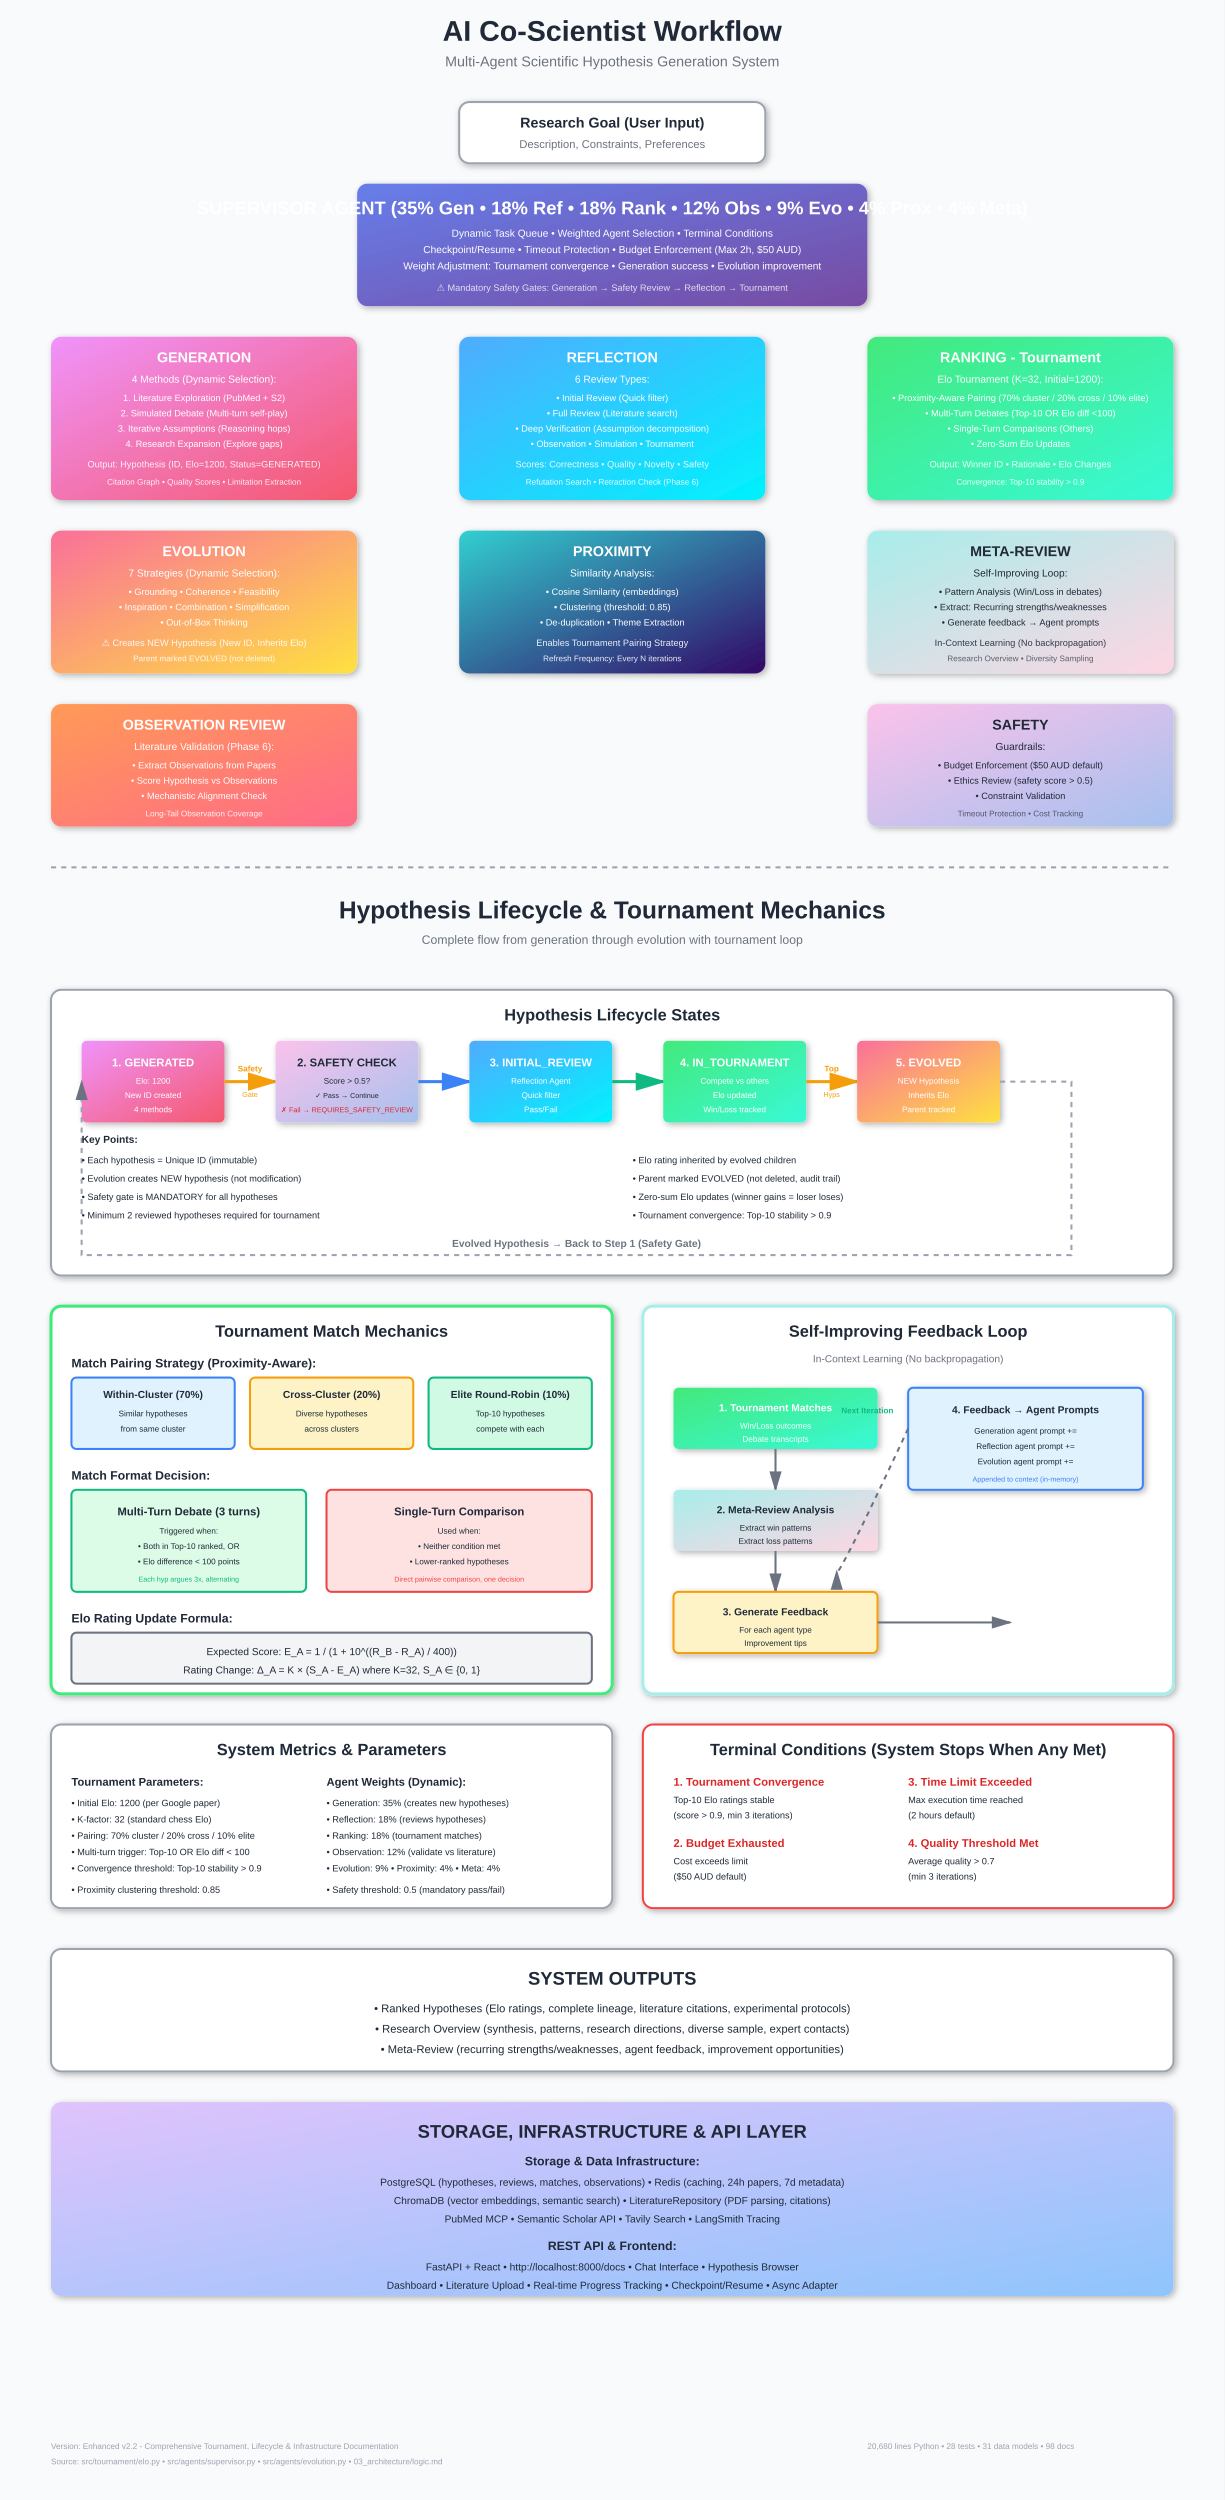
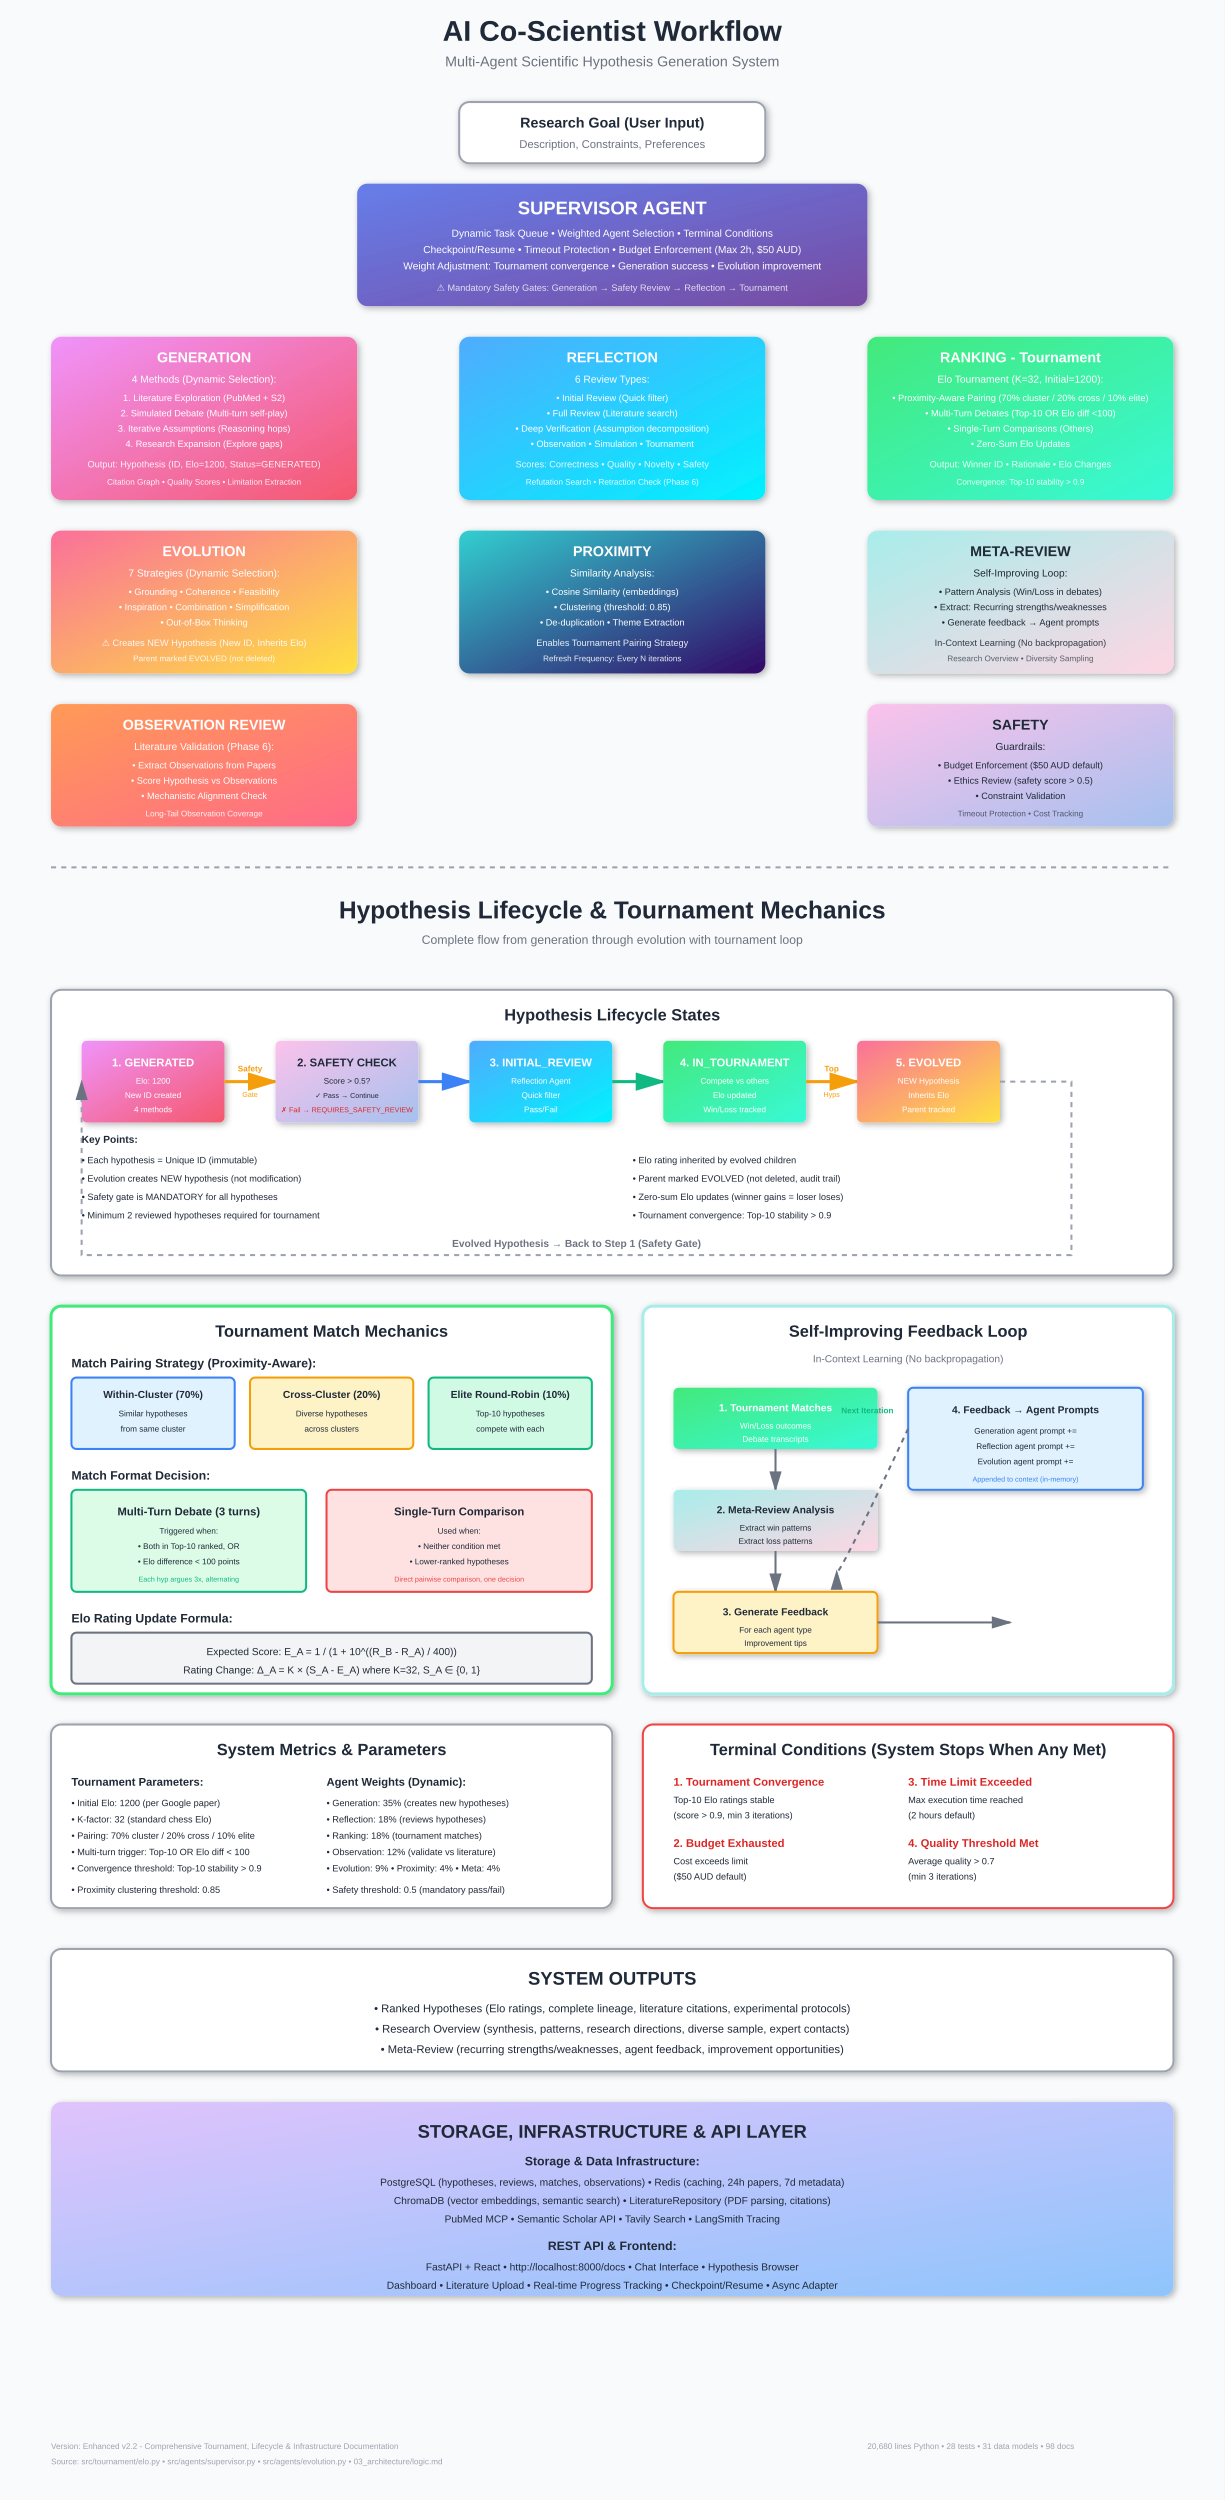
<svg xmlns="http://www.w3.org/2000/svg" viewBox="0 0 1200 2450">
  <defs>
    <linearGradient id="supervisorGrad" x1="0%" y1="0%" x2="100%" y2="100%">
      <stop offset="0%" style="stop-color:#667eea;stop-opacity:1" />
      <stop offset="100%" style="stop-color:#764ba2;stop-opacity:1" />
    </linearGradient>
    <linearGradient id="generationGrad" x1="0%" y1="0%" x2="100%" y2="100%">
      <stop offset="0%" style="stop-color:#f093fb;stop-opacity:1" />
      <stop offset="100%" style="stop-color:#f5576c;stop-opacity:1" />
    </linearGradient>
    <linearGradient id="reflectionGrad" x1="0%" y1="0%" x2="100%" y2="100%">
      <stop offset="0%" style="stop-color:#4facfe;stop-opacity:1" />
      <stop offset="100%" style="stop-color:#00f2fe;stop-opacity:1" />
    </linearGradient>
    <linearGradient id="rankingGrad" x1="0%" y1="0%" x2="100%" y2="100%">
      <stop offset="0%" style="stop-color:#43e97b;stop-opacity:1" />
      <stop offset="100%" style="stop-color:#38f9d7;stop-opacity:1" />
    </linearGradient>
    <linearGradient id="evolutionGrad" x1="0%" y1="0%" x2="100%" y2="100%">
      <stop offset="0%" style="stop-color:#fa709a;stop-opacity:1" />
      <stop offset="100%" style="stop-color:#fee140;stop-opacity:1" />
    </linearGradient>
    <linearGradient id="proximityGrad" x1="0%" y1="0%" x2="100%" y2="100%">
      <stop offset="0%" style="stop-color:#30cfd0;stop-opacity:1" />
      <stop offset="100%" style="stop-color:#330867;stop-opacity:1" />
    </linearGradient>
    <linearGradient id="metaGrad" x1="0%" y1="0%" x2="100%" y2="100%">
      <stop offset="0%" style="stop-color:#a8edea;stop-opacity:1" />
      <stop offset="100%" style="stop-color:#fed6e3;stop-opacity:1" />
    </linearGradient>
    <linearGradient id="observationGrad" x1="0%" y1="0%" x2="100%" y2="100%">
      <stop offset="0%" style="stop-color:#ff9a56;stop-opacity:1" />
      <stop offset="100%" style="stop-color:#ff6a88;stop-opacity:1" />
    </linearGradient>
    <linearGradient id="safetyGrad" x1="0%" y1="0%" x2="100%" y2="100%">
      <stop offset="0%" style="stop-color:#fbc2eb;stop-opacity:1" />
      <stop offset="100%" style="stop-color:#a6c1ee;stop-opacity:1" />
    </linearGradient>
    <linearGradient id="storageGrad" x1="0%" y1="0%" x2="100%" y2="100%">
      <stop offset="0%" style="stop-color:#e0c3fc;stop-opacity:1" />
      <stop offset="100%" style="stop-color:#8ec5fc;stop-opacity:1" />
    </linearGradient>
    <marker id="arrowhead" markerWidth="10" markerHeight="10" refX="9" refY="3" orient="auto">
      <polygon points="0 0, 10 3, 0 6" fill="#6b7280" />
    </marker>
    <marker id="arrowheadBlue" markerWidth="10" markerHeight="10" refX="9" refY="3" orient="auto">
      <polygon points="0 0, 10 3, 0 6" fill="#3b82f6" />
    </marker>
    <marker id="arrowheadGreen" markerWidth="10" markerHeight="10" refX="9" refY="3" orient="auto">
      <polygon points="0 0, 10 3, 0 6" fill="#10b981" />
    </marker>
    <marker id="arrowheadOrange" markerWidth="10" markerHeight="10" refX="9" refY="3" orient="auto">
      <polygon points="0 0, 10 3, 0 6" fill="#f59e0b" />
    </marker>
    <filter id="shadow" x="-50%" y="-50%" width="200%" height="200%">
      <feGaussianBlur in="SourceAlpha" stdDeviation="3" />
      <feOffset dx="2" dy="2" result="offsetblur" />
      <feComponentTransfer>
        <feFuncA type="linear" slope="0.3" />
      </feComponentTransfer>
      <feMerge>
        <feMergeNode />
        <feMergeNode in="SourceGraphic" />
      </feMerge>
    </filter>
  </defs>
  <rect width="1200" height="2450" fill="#f9fafb" />
  <text x="600" y="40" font-family="Arial, sans-serif" font-size="28" font-weight="bold" text-anchor="middle" fill="#1f2937">
    AI Co-Scientist Workflow
  </text>
  <text x="600" y="65" font-family="Arial, sans-serif" font-size="14" text-anchor="middle" fill="#6b7280">
    Multi-Agent Scientific Hypothesis Generation System
  </text>
  <rect x="450" y="100" width="300" height="60" rx="10" fill="#fff" stroke="#9ca3af" stroke-width="2" filter="url(#shadow)" />
  <text x="600" y="125" font-family="Arial, sans-serif" font-size="14" font-weight="bold" text-anchor="middle" fill="#1f2937">
    Research Goal (User Input)
  </text>
  <text x="600" y="145" font-family="Arial, sans-serif" font-size="11" text-anchor="middle" fill="#6b7280">
    Description, Constraints, Preferences
  </text>
  <rect x="350" y="180" width="500" height="120" rx="10" fill="url(#supervisorGrad)" filter="url(#shadow)" />
  <text x="600" y="210" font-family="Arial, sans-serif" font-size="18" font-weight="bold" text-anchor="middle" fill="#fff">
-     SUPERVISOR AGENT (35% Gen • 18% Ref • 18% Rank • 12% Obs • 9% Evo • 4% Prox • 4% Meta)
+     SUPERVISOR AGENT
  </text>
  <text x="600" y="232" font-family="Arial, sans-serif" font-size="10" text-anchor="middle" fill="#fff">
    Dynamic Task Queue • Weighted Agent Selection • Terminal Conditions
  </text>
  <text x="600" y="248" font-family="Arial, sans-serif" font-size="10" text-anchor="middle" fill="#fff">
    Checkpoint/Resume • Timeout Protection • Budget Enforcement (Max 2h, $50 AUD)
  </text>
  <text x="600" y="264" font-family="Arial, sans-serif" font-size="10" text-anchor="middle" fill="#fff">
    Weight Adjustment: Tournament convergence • Generation success • Evolution improvement
  </text>
  <text x="600" y="285" font-family="Arial, sans-serif" font-size="9" text-anchor="middle" fill="#fff" opacity="0.8">
    ⚠️ Mandatory Safety Gates: Generation → Safety Review → Reflection → Tournament
  </text>
  <rect x="50" y="330" width="300" height="160" rx="10" fill="url(#generationGrad)" filter="url(#shadow)" />
  <text x="200" y="355" font-family="Arial, sans-serif" font-size="14" font-weight="bold" text-anchor="middle" fill="#fff">
    GENERATION
  </text>
  <text x="200" y="375" font-family="Arial, sans-serif" font-size="10" text-anchor="middle" fill="#fff">
    4 Methods (Dynamic Selection):
  </text>
  <text x="200" y="393" font-family="Arial, sans-serif" font-size="9" text-anchor="middle" fill="#fff">
    1. Literature Exploration (PubMed + S2)
  </text>
  <text x="200" y="408" font-family="Arial, sans-serif" font-size="9" text-anchor="middle" fill="#fff">
    2. Simulated Debate (Multi-turn self-play)
  </text>
  <text x="200" y="423" font-family="Arial, sans-serif" font-size="9" text-anchor="middle" fill="#fff">
    3. Iterative Assumptions (Reasoning hops)
  </text>
  <text x="200" y="438" font-family="Arial, sans-serif" font-size="9" text-anchor="middle" fill="#fff">
    4. Research Expansion (Explore gaps)
  </text>
  <text x="200" y="458" font-family="Arial, sans-serif" font-size="9" text-anchor="middle" fill="#fff" opacity="0.9">
    Output: Hypothesis (ID, Elo=1200, Status=GENERATED)
  </text>
  <text x="200" y="475" font-family="Arial, sans-serif" font-size="8" text-anchor="middle" fill="#fff" opacity="0.9">
    Citation Graph • Quality Scores • Limitation Extraction
  </text>
  <rect x="450" y="330" width="300" height="160" rx="10" fill="url(#reflectionGrad)" filter="url(#shadow)" />
  <text x="600" y="355" font-family="Arial, sans-serif" font-size="14" font-weight="bold" text-anchor="middle" fill="#fff">
    REFLECTION
  </text>
  <text x="600" y="375" font-family="Arial, sans-serif" font-size="10" text-anchor="middle" fill="#fff">
    6 Review Types:
  </text>
  <text x="600" y="393" font-family="Arial, sans-serif" font-size="9" text-anchor="middle" fill="#fff">
    • Initial Review (Quick filter)
  </text>
  <text x="600" y="408" font-family="Arial, sans-serif" font-size="9" text-anchor="middle" fill="#fff">
    • Full Review (Literature search)
  </text>
  <text x="600" y="423" font-family="Arial, sans-serif" font-size="9" text-anchor="middle" fill="#fff">
    • Deep Verification (Assumption decomposition)
  </text>
  <text x="600" y="438" font-family="Arial, sans-serif" font-size="9" text-anchor="middle" fill="#fff">
    • Observation • Simulation • Tournament
  </text>
  <text x="600" y="458" font-family="Arial, sans-serif" font-size="9" text-anchor="middle" fill="#fff" opacity="0.9">
    Scores: Correctness • Quality • Novelty • Safety
  </text>
  <text x="600" y="475" font-family="Arial, sans-serif" font-size="8" text-anchor="middle" fill="#fff" opacity="0.9">
    Refutation Search • Retraction Check (Phase 6)
  </text>
  <rect x="850" y="330" width="300" height="160" rx="10" fill="url(#rankingGrad)" filter="url(#shadow)" />
  <text x="1000" y="355" font-family="Arial, sans-serif" font-size="14" font-weight="bold" text-anchor="middle" fill="#fff">
    RANKING - Tournament
  </text>
  <text x="1000" y="375" font-family="Arial, sans-serif" font-size="10" text-anchor="middle" fill="#fff">
    Elo Tournament (K=32, Initial=1200):
  </text>
  <text x="1000" y="393" font-family="Arial, sans-serif" font-size="9" text-anchor="middle" fill="#fff">
    • Proximity-Aware Pairing (70% cluster / 20% cross / 10% elite)
  </text>
  <text x="1000" y="408" font-family="Arial, sans-serif" font-size="9" text-anchor="middle" fill="#fff">
    • Multi-Turn Debates (Top-10 OR Elo diff &lt;100)
  </text>
  <text x="1000" y="423" font-family="Arial, sans-serif" font-size="9" text-anchor="middle" fill="#fff">
    • Single-Turn Comparisons (Others)
  </text>
  <text x="1000" y="438" font-family="Arial, sans-serif" font-size="9" text-anchor="middle" fill="#fff">
    • Zero-Sum Elo Updates
  </text>
  <text x="1000" y="458" font-family="Arial, sans-serif" font-size="9" text-anchor="middle" fill="#fff" opacity="0.9">
    Output: Winner ID • Rationale • Elo Changes
  </text>
  <text x="1000" y="475" font-family="Arial, sans-serif" font-size="8" text-anchor="middle" fill="#fff" opacity="0.9">
    Convergence: Top-10 stability &gt; 0.9
  </text>
  <rect x="50" y="520" width="300" height="140" rx="10" fill="url(#evolutionGrad)" filter="url(#shadow)" />
  <text x="200" y="545" font-family="Arial, sans-serif" font-size="14" font-weight="bold" text-anchor="middle" fill="#fff">
    EVOLUTION
  </text>
  <text x="200" y="565" font-family="Arial, sans-serif" font-size="10" text-anchor="middle" fill="#fff">
    7 Strategies (Dynamic Selection):
  </text>
  <text x="200" y="583" font-family="Arial, sans-serif" font-size="9" text-anchor="middle" fill="#fff">
    • Grounding • Coherence • Feasibility
  </text>
  <text x="200" y="598" font-family="Arial, sans-serif" font-size="9" text-anchor="middle" fill="#fff">
    • Inspiration • Combination • Simplification
  </text>
  <text x="200" y="613" font-family="Arial, sans-serif" font-size="9" text-anchor="middle" fill="#fff">
    • Out-of-Box Thinking
  </text>
  <text x="200" y="633" font-family="Arial, sans-serif" font-size="9" text-anchor="middle" fill="#fff" opacity="0.9">
    ⚠️ Creates NEW Hypothesis (New ID, Inherits Elo)
  </text>
  <text x="200" y="648" font-family="Arial, sans-serif" font-size="8" text-anchor="middle" fill="#fff" opacity="0.9">
    Parent marked EVOLVED (not deleted)
  </text>
  <rect x="450" y="520" width="300" height="140" rx="10" fill="url(#proximityGrad)" filter="url(#shadow)" />
  <text x="600" y="545" font-family="Arial, sans-serif" font-size="14" font-weight="bold" text-anchor="middle" fill="#fff">
    PROXIMITY
  </text>
  <text x="600" y="565" font-family="Arial, sans-serif" font-size="10" text-anchor="middle" fill="#fff">
    Similarity Analysis:
  </text>
  <text x="600" y="583" font-family="Arial, sans-serif" font-size="9" text-anchor="middle" fill="#fff">
    • Cosine Similarity (embeddings)
  </text>
  <text x="600" y="598" font-family="Arial, sans-serif" font-size="9" text-anchor="middle" fill="#fff">
    • Clustering (threshold: 0.85)
  </text>
  <text x="600" y="613" font-family="Arial, sans-serif" font-size="9" text-anchor="middle" fill="#fff">
    • De-duplication • Theme Extraction
  </text>
  <text x="600" y="633" font-family="Arial, sans-serif" font-size="9" text-anchor="middle" fill="#fff" opacity="0.9">
    Enables Tournament Pairing Strategy
  </text>
  <text x="600" y="648" font-family="Arial, sans-serif" font-size="8" text-anchor="middle" fill="#fff" opacity="0.9">
    Refresh Frequency: Every N iterations
  </text>
  <rect x="850" y="520" width="300" height="140" rx="10" fill="url(#metaGrad)" filter="url(#shadow)" />
  <text x="1000" y="545" font-family="Arial, sans-serif" font-size="14" font-weight="bold" text-anchor="middle" fill="#1f2937">
    META-REVIEW
  </text>
  <text x="1000" y="565" font-family="Arial, sans-serif" font-size="10" text-anchor="middle" fill="#1f2937">
    Self-Improving Loop:
  </text>
  <text x="1000" y="583" font-family="Arial, sans-serif" font-size="9" text-anchor="middle" fill="#1f2937">
    • Pattern Analysis (Win/Loss in debates)
  </text>
  <text x="1000" y="598" font-family="Arial, sans-serif" font-size="9" text-anchor="middle" fill="#1f2937">
    • Extract: Recurring strengths/weaknesses
  </text>
  <text x="1000" y="613" font-family="Arial, sans-serif" font-size="9" text-anchor="middle" fill="#1f2937">
    • Generate feedback → Agent prompts
  </text>
  <text x="1000" y="633" font-family="Arial, sans-serif" font-size="9" text-anchor="middle" fill="#1f2937" opacity="0.9">
    In-Context Learning (No backpropagation)
  </text>
  <text x="1000" y="648" font-family="Arial, sans-serif" font-size="8" text-anchor="middle" fill="#1f2937" opacity="0.7">
    Research Overview • Diversity Sampling
  </text>
  <rect x="50" y="690" width="300" height="120" rx="10" fill="url(#observationGrad)" filter="url(#shadow)" />
  <text x="200" y="715" font-family="Arial, sans-serif" font-size="14" font-weight="bold" text-anchor="middle" fill="#fff">
    OBSERVATION REVIEW
  </text>
  <text x="200" y="735" font-family="Arial, sans-serif" font-size="10" text-anchor="middle" fill="#fff">
    Literature Validation (Phase 6):
  </text>
  <text x="200" y="753" font-family="Arial, sans-serif" font-size="9" text-anchor="middle" fill="#fff">
    • Extract Observations from Papers
  </text>
  <text x="200" y="768" font-family="Arial, sans-serif" font-size="9" text-anchor="middle" fill="#fff">
    • Score Hypothesis vs Observations
  </text>
  <text x="200" y="783" font-family="Arial, sans-serif" font-size="9" text-anchor="middle" fill="#fff">
    • Mechanistic Alignment Check
  </text>
  <text x="200" y="800" font-family="Arial, sans-serif" font-size="8" text-anchor="middle" fill="#fff" opacity="0.9">
    Long-Tail Observation Coverage
  </text>
  <rect x="850" y="690" width="300" height="120" rx="10" fill="url(#safetyGrad)" filter="url(#shadow)" />
  <text x="1000" y="715" font-family="Arial, sans-serif" font-size="14" font-weight="bold" text-anchor="middle" fill="#1f2937">
    SAFETY
  </text>
  <text x="1000" y="735" font-family="Arial, sans-serif" font-size="10" text-anchor="middle" fill="#1f2937">
    Guardrails:
  </text>
  <text x="1000" y="753" font-family="Arial, sans-serif" font-size="9" text-anchor="middle" fill="#1f2937">
    • Budget Enforcement ($50 AUD default)
  </text>
  <text x="1000" y="768" font-family="Arial, sans-serif" font-size="9" text-anchor="middle" fill="#1f2937">
    • Ethics Review (safety score &gt; 0.5)
  </text>
  <text x="1000" y="783" font-family="Arial, sans-serif" font-size="9" text-anchor="middle" fill="#1f2937">
    • Constraint Validation
  </text>
  <text x="1000" y="800" font-family="Arial, sans-serif" font-size="8" text-anchor="middle" fill="#1f2937" opacity="0.7">
    Timeout Protection • Cost Tracking
  </text>
  <line x1="50" y1="850" x2="1150" y2="850" stroke="#9ca3af" stroke-width="2" stroke-dasharray="5,5" />
  <text x="600" y="900" font-family="Arial, sans-serif" font-size="24" font-weight="bold" text-anchor="middle" fill="#1f2937">
    Hypothesis Lifecycle &amp; Tournament Mechanics
  </text>
  <text x="600" y="925" font-family="Arial, sans-serif" font-size="12" text-anchor="middle" fill="#6b7280">
    Complete flow from generation through evolution with tournament loop
  </text>
  <rect x="50" y="970" width="1100" height="280" rx="10" fill="#fff" stroke="#9ca3af" stroke-width="2" filter="url(#shadow)" />
  <text x="600" y="1000" font-family="Arial, sans-serif" font-size="16" font-weight="bold" text-anchor="middle" fill="#1f2937">
    Hypothesis Lifecycle States
  </text>
  <rect x="80" y="1020" width="140" height="80" rx="5" fill="url(#generationGrad)" filter="url(#shadow)" />
  <text x="150" y="1045" font-family="Arial, sans-serif" font-size="11" font-weight="bold" text-anchor="middle" fill="#fff">
    1. GENERATED
  </text>
  <text x="150" y="1062" font-family="Arial, sans-serif" font-size="8" text-anchor="middle" fill="#fff">
    Elo: 1200
  </text>
  <text x="150" y="1076" font-family="Arial, sans-serif" font-size="8" text-anchor="middle" fill="#fff">
    New ID created
  </text>
  <text x="150" y="1090" font-family="Arial, sans-serif" font-size="8" text-anchor="middle" fill="#fff">
    4 methods
  </text>
  <line x1="220" y1="1060" x2="270" y2="1060" stroke="#f59e0b" stroke-width="3" marker-end="url(#arrowheadOrange)" />
  <text x="245" y="1050" font-family="Arial, sans-serif" font-size="8" font-weight="bold" text-anchor="middle" fill="#f59e0b">
    Safety
  </text>
  <text x="245" y="1075" font-family="Arial, sans-serif" font-size="7" text-anchor="middle" fill="#f59e0b">
    Gate
  </text>
  <rect x="270" y="1020" width="140" height="80" rx="5" fill="url(#safetyGrad)" filter="url(#shadow)" />
  <text x="340" y="1045" font-family="Arial, sans-serif" font-size="11" font-weight="bold" text-anchor="middle" fill="#1f2937">
    2. SAFETY CHECK
  </text>
  <text x="340" y="1062" font-family="Arial, sans-serif" font-size="8" text-anchor="middle" fill="#1f2937">
    Score &gt; 0.5?
  </text>
  <text x="340" y="1076" font-family="Arial, sans-serif" font-size="7" text-anchor="middle" fill="#1f2937">
    ✓ Pass → Continue
  </text>
  <text x="340" y="1090" font-family="Arial, sans-serif" font-size="7" text-anchor="middle" fill="#dc2626">
    ✗ Fail → REQUIRES_SAFETY_REVIEW
  </text>
  <line x1="410" y1="1060" x2="460" y2="1060" stroke="#3b82f6" stroke-width="3" marker-end="url(#arrowheadBlue)" />
  <rect x="460" y="1020" width="140" height="80" rx="5" fill="url(#reflectionGrad)" filter="url(#shadow)" />
  <text x="530" y="1045" font-family="Arial, sans-serif" font-size="11" font-weight="bold" text-anchor="middle" fill="#fff">
    3. INITIAL_REVIEW
  </text>
  <text x="530" y="1062" font-family="Arial, sans-serif" font-size="8" text-anchor="middle" fill="#fff">
    Reflection Agent
  </text>
  <text x="530" y="1076" font-family="Arial, sans-serif" font-size="8" text-anchor="middle" fill="#fff">
    Quick filter
  </text>
  <text x="530" y="1090" font-family="Arial, sans-serif" font-size="8" text-anchor="middle" fill="#fff">
    Pass/Fail
  </text>
  <line x1="600" y1="1060" x2="650" y2="1060" stroke="#10b981" stroke-width="3" marker-end="url(#arrowheadGreen)" />
  <rect x="650" y="1020" width="140" height="80" rx="5" fill="url(#rankingGrad)" filter="url(#shadow)" />
  <text x="720" y="1045" font-family="Arial, sans-serif" font-size="11" font-weight="bold" text-anchor="middle" fill="#fff">
    4. IN_TOURNAMENT
  </text>
  <text x="720" y="1062" font-family="Arial, sans-serif" font-size="8" text-anchor="middle" fill="#fff">
    Compete vs others
  </text>
  <text x="720" y="1076" font-family="Arial, sans-serif" font-size="8" text-anchor="middle" fill="#fff">
    Elo updated
  </text>
  <text x="720" y="1090" font-family="Arial, sans-serif" font-size="8" text-anchor="middle" fill="#fff">
    Win/Loss tracked
  </text>
  <line x1="790" y1="1060" x2="840" y2="1060" stroke="#f59e0b" stroke-width="3" marker-end="url(#arrowheadOrange)" />
  <text x="815" y="1050" font-family="Arial, sans-serif" font-size="8" font-weight="bold" text-anchor="middle" fill="#f59e0b">
    Top
  </text>
  <text x="815" y="1075" font-family="Arial, sans-serif" font-size="7" text-anchor="middle" fill="#f59e0b">
    Hyps
  </text>
  <rect x="840" y="1020" width="140" height="80" rx="5" fill="url(#evolutionGrad)" filter="url(#shadow)" />
  <text x="910" y="1045" font-family="Arial, sans-serif" font-size="11" font-weight="bold" text-anchor="middle" fill="#fff">
    5. EVOLVED
  </text>
  <text x="910" y="1062" font-family="Arial, sans-serif" font-size="8" text-anchor="middle" fill="#fff">
    NEW Hypothesis
  </text>
  <text x="910" y="1076" font-family="Arial, sans-serif" font-size="8" text-anchor="middle" fill="#fff">
    Inherits Elo
  </text>
  <text x="910" y="1090" font-family="Arial, sans-serif" font-size="8" text-anchor="middle" fill="#fff">
    Parent tracked
  </text>
  <path d="M 980 1060 L 1050 1060 L 1050 1230 L 80 1230 L 80 1060" stroke="#9ca3af" stroke-width="2" fill="none" marker-end="url(#arrowhead)" stroke-dasharray="5,5" />
  <text x="565" y="1222" font-family="Arial, sans-serif" font-size="10" font-weight="bold" text-anchor="middle" fill="#6b7280">
    Evolved Hypothesis → Back to Step 1 (Safety Gate)
  </text>
  <text x="80" y="1120" font-family="Arial, sans-serif" font-size="10" font-weight="bold" fill="#1f2937">
    Key Points:
  </text>
  <text x="80" y="1140" font-family="Arial, sans-serif" font-size="9" fill="#1f2937">
    • Each hypothesis = Unique ID (immutable)
  </text>
  <text x="80" y="1158" font-family="Arial, sans-serif" font-size="9" fill="#1f2937">
    • Evolution creates NEW hypothesis (not modification)
  </text>
  <text x="80" y="1176" font-family="Arial, sans-serif" font-size="9" fill="#1f2937">
    • Safety gate is MANDATORY for all hypotheses
  </text>
  <text x="80" y="1194" font-family="Arial, sans-serif" font-size="9" fill="#1f2937">
    • Minimum 2 reviewed hypotheses required for tournament
  </text>
  <text x="620" y="1140" font-family="Arial, sans-serif" font-size="9" fill="#1f2937">
    • Elo rating inherited by evolved children
  </text>
  <text x="620" y="1158" font-family="Arial, sans-serif" font-size="9" fill="#1f2937">
    • Parent marked EVOLVED (not deleted, audit trail)
  </text>
  <text x="620" y="1176" font-family="Arial, sans-serif" font-size="9" fill="#1f2937">
    • Zero-sum Elo updates (winner gains = loser loses)
  </text>
  <text x="620" y="1194" font-family="Arial, sans-serif" font-size="9" fill="#1f2937">
    • Tournament convergence: Top-10 stability &gt; 0.9
  </text>
  <rect x="50" y="1280" width="550" height="380" rx="10" fill="#fff" stroke="#43e97b" stroke-width="3" filter="url(#shadow)" />
  <text x="325" y="1310" font-family="Arial, sans-serif" font-size="16" font-weight="bold" text-anchor="middle" fill="#1f2937">
    Tournament Match Mechanics
  </text>
  <text x="70" y="1340" font-family="Arial, sans-serif" font-size="12" font-weight="bold" fill="#1f2937">
    Match Pairing Strategy (Proximity-Aware):
  </text>
  <rect x="70" y="1350" width="160" height="70" rx="5" fill="#e0f2fe" stroke="#3b82f6" stroke-width="2" />
  <text x="150" y="1370" font-family="Arial, sans-serif" font-size="10" font-weight="bold" text-anchor="middle" fill="#1f2937">
    Within-Cluster (70%)
  </text>
  <text x="150" y="1388" font-family="Arial, sans-serif" font-size="8" text-anchor="middle" fill="#1f2937">
    Similar hypotheses
  </text>
  <text x="150" y="1403" font-family="Arial, sans-serif" font-size="8" text-anchor="middle" fill="#1f2937">
    from same cluster
  </text>
  <rect x="245" y="1350" width="160" height="70" rx="5" fill="#fef3c7" stroke="#f59e0b" stroke-width="2" />
  <text x="325" y="1370" font-family="Arial, sans-serif" font-size="10" font-weight="bold" text-anchor="middle" fill="#1f2937">
    Cross-Cluster (20%)
  </text>
  <text x="325" y="1388" font-family="Arial, sans-serif" font-size="8" text-anchor="middle" fill="#1f2937">
    Diverse hypotheses
  </text>
  <text x="325" y="1403" font-family="Arial, sans-serif" font-size="8" text-anchor="middle" fill="#1f2937">
    across clusters
  </text>
  <rect x="420" y="1350" width="160" height="70" rx="5" fill="#d1fae5" stroke="#10b981" stroke-width="2" />
  <text x="500" y="1370" font-family="Arial, sans-serif" font-size="10" font-weight="bold" text-anchor="middle" fill="#1f2937">
    Elite Round-Robin (10%)
  </text>
  <text x="500" y="1388" font-family="Arial, sans-serif" font-size="8" text-anchor="middle" fill="#1f2937">
    Top-10 hypotheses
  </text>
  <text x="500" y="1403" font-family="Arial, sans-serif" font-size="8" text-anchor="middle" fill="#1f2937">
    compete with each
  </text>
  <text x="70" y="1450" font-family="Arial, sans-serif" font-size="12" font-weight="bold" fill="#1f2937">
    Match Format Decision:
  </text>
  <rect x="70" y="1460" width="230" height="100" rx="5" fill="#dcfce7" stroke="#10b981" stroke-width="2" />
  <text x="185" y="1485" font-family="Arial, sans-serif" font-size="11" font-weight="bold" text-anchor="middle" fill="#1f2937">
    Multi-Turn Debate (3 turns)
  </text>
  <text x="185" y="1503" font-family="Arial, sans-serif" font-size="8" text-anchor="middle" fill="#1f2937">
    Triggered when:
  </text>
  <text x="185" y="1518" font-family="Arial, sans-serif" font-size="8" text-anchor="middle" fill="#1f2937">
    • Both in Top-10 ranked, OR
  </text>
  <text x="185" y="1533" font-family="Arial, sans-serif" font-size="8" text-anchor="middle" fill="#1f2937">
    • Elo difference &lt; 100 points
  </text>
  <text x="185" y="1550" font-family="Arial, sans-serif" font-size="7" text-anchor="middle" fill="#10b981">
    Each hyp argues 3x, alternating
  </text>
  <rect x="320" y="1460" width="260" height="100" rx="5" fill="#fee2e2" stroke="#ef4444" stroke-width="2" />
  <text x="450" y="1485" font-family="Arial, sans-serif" font-size="11" font-weight="bold" text-anchor="middle" fill="#1f2937">
    Single-Turn Comparison
  </text>
  <text x="450" y="1503" font-family="Arial, sans-serif" font-size="8" text-anchor="middle" fill="#1f2937">
    Used when:
  </text>
  <text x="450" y="1518" font-family="Arial, sans-serif" font-size="8" text-anchor="middle" fill="#1f2937">
    • Neither condition met
  </text>
  <text x="450" y="1533" font-family="Arial, sans-serif" font-size="8" text-anchor="middle" fill="#1f2937">
    • Lower-ranked hypotheses
  </text>
  <text x="450" y="1550" font-family="Arial, sans-serif" font-size="7" text-anchor="middle" fill="#ef4444">
    Direct pairwise comparison, one decision
  </text>
  <text x="70" y="1590" font-family="Arial, sans-serif" font-size="12" font-weight="bold" fill="#1f2937">
    Elo Rating Update Formula:
  </text>
  <rect x="70" y="1600" width="510" height="50" rx="5" fill="#f3f4f6" stroke="#6b7280" stroke-width="2" />
  <text x="325" y="1622" font-family="Arial, sans-serif" font-size="10" text-anchor="middle" fill="#1f2937">
    Expected Score: E_A = 1 / (1 + 10^((R_B - R_A) / 400))
  </text>
  <text x="325" y="1640" font-family="Arial, sans-serif" font-size="10" text-anchor="middle" fill="#1f2937">
    Rating Change: Δ_A = K × (S_A - E_A)    where K=32, S_A ∈ {0, 1}
  </text>
  <rect x="630" y="1280" width="520" height="380" rx="10" fill="#fff" stroke="#a8edea" stroke-width="3" filter="url(#shadow)" />
  <text x="890" y="1310" font-family="Arial, sans-serif" font-size="16" font-weight="bold" text-anchor="middle" fill="#1f2937">
    Self-Improving Feedback Loop
  </text>
  <text x="890" y="1335" font-family="Arial, sans-serif" font-size="10" text-anchor="middle" fill="#6b7280">
    In-Context Learning (No backpropagation)
  </text>
  <rect x="660" y="1360" width="200" height="60" rx="5" fill="url(#rankingGrad)" filter="url(#shadow)" />
  <text x="760" y="1383" font-family="Arial, sans-serif" font-size="10" font-weight="bold" text-anchor="middle" fill="#fff">
    1. Tournament Matches
  </text>
  <text x="760" y="1400" font-family="Arial, sans-serif" font-size="8" text-anchor="middle" fill="#fff">
    Win/Loss outcomes
  </text>
  <text x="760" y="1413" font-family="Arial, sans-serif" font-size="8" text-anchor="middle" fill="#fff">
    Debate transcripts
  </text>
  <line x1="760" y1="1420" x2="760" y2="1460" stroke="#6b7280" stroke-width="2" marker-end="url(#arrowhead)" />
  <rect x="660" y="1460" width="200" height="60" rx="5" fill="url(#metaGrad)" filter="url(#shadow)" />
  <text x="760" y="1483" font-family="Arial, sans-serif" font-size="10" font-weight="bold" text-anchor="middle" fill="#1f2937">
    2. Meta-Review Analysis
  </text>
  <text x="760" y="1500" font-family="Arial, sans-serif" font-size="8" text-anchor="middle" fill="#1f2937">
    Extract win patterns
  </text>
  <text x="760" y="1513" font-family="Arial, sans-serif" font-size="8" text-anchor="middle" fill="#1f2937">
    Extract loss patterns
  </text>
  <line x1="760" y1="1520" x2="760" y2="1560" stroke="#6b7280" stroke-width="2" marker-end="url(#arrowhead)" />
  <rect x="660" y="1560" width="200" height="60" rx="5" fill="#fef3c7" stroke="#f59e0b" stroke-width="2" filter="url(#shadow)" />
  <text x="760" y="1583" font-family="Arial, sans-serif" font-size="10" font-weight="bold" text-anchor="middle" fill="#1f2937">
    3. Generate Feedback
  </text>
  <text x="760" y="1600" font-family="Arial, sans-serif" font-size="8" text-anchor="middle" fill="#1f2937">
    For each agent type
  </text>
  <text x="760" y="1613" font-family="Arial, sans-serif" font-size="8" text-anchor="middle" fill="#1f2937">
    Improvement tips
  </text>
  <line x1="860" y1="1590" x2="990" y2="1590" stroke="#6b7280" stroke-width="2" marker-end="url(#arrowhead)" />
  <rect x="890" y="1360" width="230" height="100" rx="5" fill="#e0f2fe" stroke="#3b82f6" stroke-width="2" filter="url(#shadow)" />
  <text x="1005" y="1385" font-family="Arial, sans-serif" font-size="10" font-weight="bold" text-anchor="middle" fill="#1f2937">
    4. Feedback → Agent Prompts
  </text>
  <text x="1005" y="1405" font-family="Arial, sans-serif" font-size="8" text-anchor="middle" fill="#1f2937">
    Generation agent prompt +=
  </text>
  <text x="1005" y="1420" font-family="Arial, sans-serif" font-size="8" text-anchor="middle" fill="#1f2937">
    Reflection agent prompt +=
  </text>
  <text x="1005" y="1435" font-family="Arial, sans-serif" font-size="8" text-anchor="middle" fill="#1f2937">
    Evolution agent prompt +=
  </text>
  <text x="1005" y="1452" font-family="Arial, sans-serif" font-size="7" text-anchor="middle" fill="#3b82f6">
    Appended to context (in-memory)
  </text>
  <path d="M 890 1400 Q 820 1550, 820 1540" stroke="#6b7280" stroke-width="2" fill="none" marker-end="url(#arrowhead)" stroke-dasharray="5,5" />
  <text x="850" y="1385" font-family="Arial, sans-serif" font-size="8" font-weight="bold" text-anchor="middle" fill="#10b981">
    Next Iteration
  </text>
  <rect x="50" y="1690" width="550" height="180" rx="10" fill="#fff" stroke="#9ca3af" stroke-width="2" filter="url(#shadow)" />
  <text x="325" y="1720" font-family="Arial, sans-serif" font-size="16" font-weight="bold" text-anchor="middle" fill="#1f2937">
    System Metrics &amp; Parameters
  </text>
  <text x="70" y="1750" font-family="Arial, sans-serif" font-size="11" font-weight="bold" fill="#1f2937">
    Tournament Parameters:
  </text>
  <text x="70" y="1770" font-family="Arial, sans-serif" font-size="9" fill="#1f2937">
    • Initial Elo: 1200 (per Google paper)
  </text>
  <text x="70" y="1786" font-family="Arial, sans-serif" font-size="9" fill="#1f2937">
    • K-factor: 32 (standard chess Elo)
  </text>
  <text x="70" y="1802" font-family="Arial, sans-serif" font-size="9" fill="#1f2937">
    • Pairing: 70% cluster / 20% cross / 10% elite
  </text>
  <text x="70" y="1818" font-family="Arial, sans-serif" font-size="9" fill="#1f2937">
    • Multi-turn trigger: Top-10 OR Elo diff &lt; 100
  </text>
  <text x="70" y="1834" font-family="Arial, sans-serif" font-size="9" fill="#1f2937">
    • Convergence threshold: Top-10 stability &gt; 0.9
  </text>
  <text x="70" y="1855" font-family="Arial, sans-serif" font-size="9" fill="#1f2937">
    • Proximity clustering threshold: 0.85
  </text>
  <text x="320" y="1750" font-family="Arial, sans-serif" font-size="11" font-weight="bold" fill="#1f2937">
    Agent Weights (Dynamic):
  </text>
  <text x="320" y="1770" font-family="Arial, sans-serif" font-size="9" fill="#1f2937">
    • Generation: 35% (creates new hypotheses)
  </text>
  <text x="320" y="1786" font-family="Arial, sans-serif" font-size="9" fill="#1f2937">
    • Reflection: 18% (reviews hypotheses)
  </text>
  <text x="320" y="1802" font-family="Arial, sans-serif" font-size="9" fill="#1f2937">
    • Ranking: 18% (tournament matches)
  </text>
  <text x="320" y="1818" font-family="Arial, sans-serif" font-size="9" fill="#1f2937">
    • Observation: 12% (validate vs literature)
  </text>
  <text x="320" y="1834" font-family="Arial, sans-serif" font-size="9" fill="#1f2937">
    • Evolution: 9% • Proximity: 4% • Meta: 4%
  </text>
  <text x="320" y="1855" font-family="Arial, sans-serif" font-size="9" fill="#1f2937">
    • Safety threshold: 0.5 (mandatory pass/fail)
  </text>
  <rect x="630" y="1690" width="520" height="180" rx="10" fill="#fff" stroke="#ef4444" stroke-width="2" filter="url(#shadow)" />
  <text x="890" y="1720" font-family="Arial, sans-serif" font-size="16" font-weight="bold" text-anchor="middle" fill="#1f2937">
    Terminal Conditions (System Stops When Any Met)
  </text>
  <text x="660" y="1750" font-family="Arial, sans-serif" font-size="11" font-weight="bold" fill="#dc2626">
    1. Tournament Convergence
  </text>
  <text x="660" y="1767" font-family="Arial, sans-serif" font-size="9" fill="#1f2937">
    Top-10 Elo ratings stable
  </text>
  <text x="660" y="1782" font-family="Arial, sans-serif" font-size="9" fill="#1f2937">
    (score &gt; 0.9, min 3 iterations)
  </text>
  <text x="660" y="1810" font-family="Arial, sans-serif" font-size="11" font-weight="bold" fill="#dc2626">
    2. Budget Exhausted
  </text>
  <text x="660" y="1827" font-family="Arial, sans-serif" font-size="9" fill="#1f2937">
    Cost exceeds limit
  </text>
  <text x="660" y="1842" font-family="Arial, sans-serif" font-size="9" fill="#1f2937">
    ($50 AUD default)
  </text>
  <text x="890" y="1750" font-family="Arial, sans-serif" font-size="11" font-weight="bold" fill="#dc2626">
    3. Time Limit Exceeded
  </text>
  <text x="890" y="1767" font-family="Arial, sans-serif" font-size="9" fill="#1f2937">
    Max execution time reached
  </text>
  <text x="890" y="1782" font-family="Arial, sans-serif" font-size="9" fill="#1f2937">
    (2 hours default)
  </text>
  <text x="890" y="1810" font-family="Arial, sans-serif" font-size="11" font-weight="bold" fill="#dc2626">
    4. Quality Threshold Met
  </text>
  <text x="890" y="1827" font-family="Arial, sans-serif" font-size="9" fill="#1f2937">
    Average quality &gt; 0.7
  </text>
  <text x="890" y="1842" font-family="Arial, sans-serif" font-size="9" fill="#1f2937">
    (min 3 iterations)
  </text>
  <rect x="50" y="1910" width="1100" height="120" rx="10" fill="#fff" stroke="#9ca3af" stroke-width="2" filter="url(#shadow)" />
  <text x="600" y="1945" font-family="Arial, sans-serif" font-size="18" font-weight="bold" text-anchor="middle" fill="#1f2937">
    SYSTEM OUTPUTS
  </text>
  <text x="600" y="1972" font-family="Arial, sans-serif" font-size="11" text-anchor="middle" fill="#1f2937">
    • Ranked Hypotheses (Elo ratings, complete lineage, literature citations, experimental protocols)
  </text>
  <text x="600" y="1992" font-family="Arial, sans-serif" font-size="11" text-anchor="middle" fill="#1f2937">
    • Research Overview (synthesis, patterns, research directions, diverse sample, expert contacts)
  </text>
  <text x="600" y="2012" font-family="Arial, sans-serif" font-size="11" text-anchor="middle" fill="#1f2937">
    • Meta-Review (recurring strengths/weaknesses, agent feedback, improvement opportunities)
  </text>
  <rect x="50" y="2060" width="1100" height="190" rx="10" fill="url(#storageGrad)" filter="url(#shadow)" />
  <text x="600" y="2095" font-family="Arial, sans-serif" font-size="18" font-weight="bold" text-anchor="middle" fill="#1f2937">
    STORAGE, INFRASTRUCTURE &amp; API LAYER
  </text>
  <text x="600" y="2122" font-family="Arial, sans-serif" font-size="12" font-weight="bold" text-anchor="middle" fill="#1f2937">
    Storage &amp; Data Infrastructure:
  </text>
  <text x="600" y="2142" font-family="Arial, sans-serif" font-size="10" text-anchor="middle" fill="#1f2937">
    PostgreSQL (hypotheses, reviews, matches, observations) • Redis (caching, 24h papers, 7d metadata)
  </text>
  <text x="600" y="2160" font-family="Arial, sans-serif" font-size="10" text-anchor="middle" fill="#1f2937">
    ChromaDB (vector embeddings, semantic search) • LiteratureRepository (PDF parsing, citations)
  </text>
  <text x="600" y="2178" font-family="Arial, sans-serif" font-size="10" text-anchor="middle" fill="#1f2937">
    PubMed MCP • Semantic Scholar API • Tavily Search • LangSmith Tracing
  </text>
  <text x="600" y="2205" font-family="Arial, sans-serif" font-size="12" font-weight="bold" text-anchor="middle" fill="#1f2937">
    REST API &amp; Frontend:
  </text>
  <text x="600" y="2225" font-family="Arial, sans-serif" font-size="10" text-anchor="middle" fill="#1f2937">
    FastAPI + React • http://localhost:8000/docs • Chat Interface • Hypothesis Browser
  </text>
  <text x="600" y="2243" font-family="Arial, sans-serif" font-size="10" text-anchor="middle" fill="#1f2937">
    Dashboard • Literature Upload • Real-time Progress Tracking • Checkpoint/Resume • Async Adapter
  </text>
  <text x="50" y="2400" font-family="Arial, sans-serif" font-size="8" fill="#9ca3af">
    Version: Enhanced v2.2 - Comprehensive Tournament, Lifecycle &amp; Infrastructure Documentation
  </text>
  <text x="50" y="2415" font-family="Arial, sans-serif" font-size="8" fill="#9ca3af">
    Source: src/tournament/elo.py • src/agents/supervisor.py • src/agents/evolution.py • 03_architecture/logic.md
  </text>
  <text x="850" y="2400" font-family="Arial, sans-serif" font-size="8" fill="#9ca3af">
    20,680 lines Python • 28 tests • 31 data models • 98 docs
  </text>
</svg>
